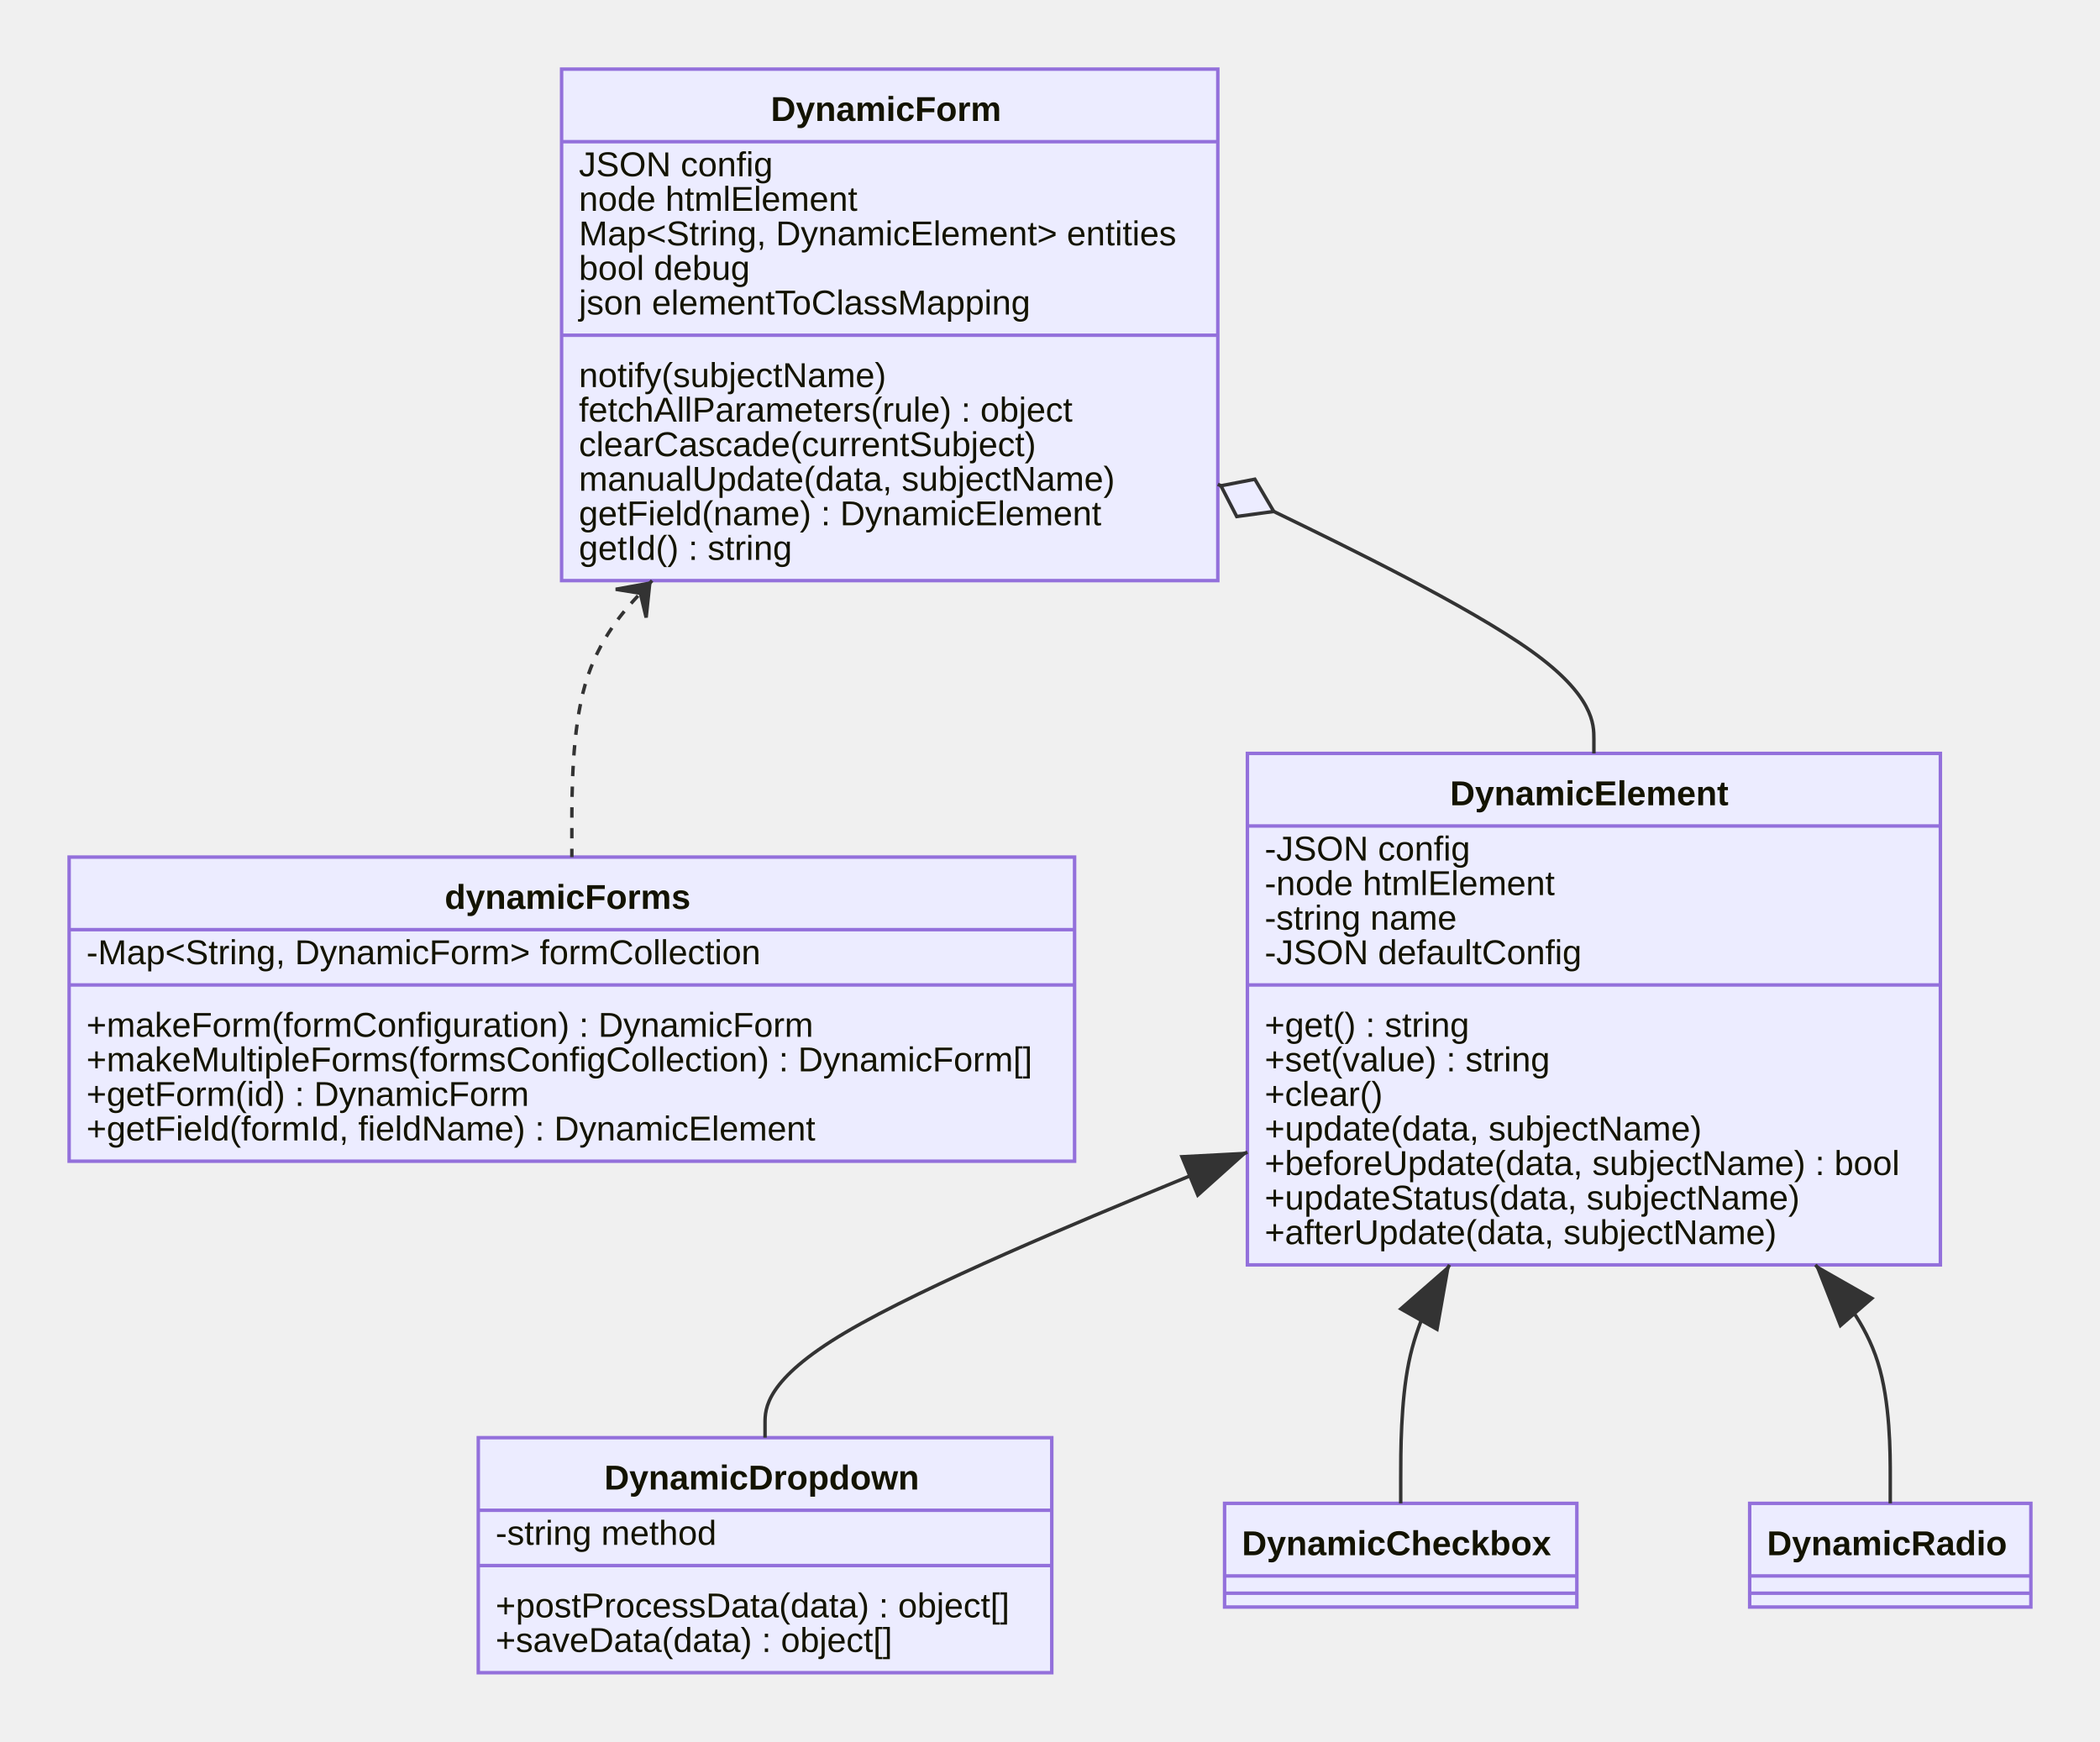
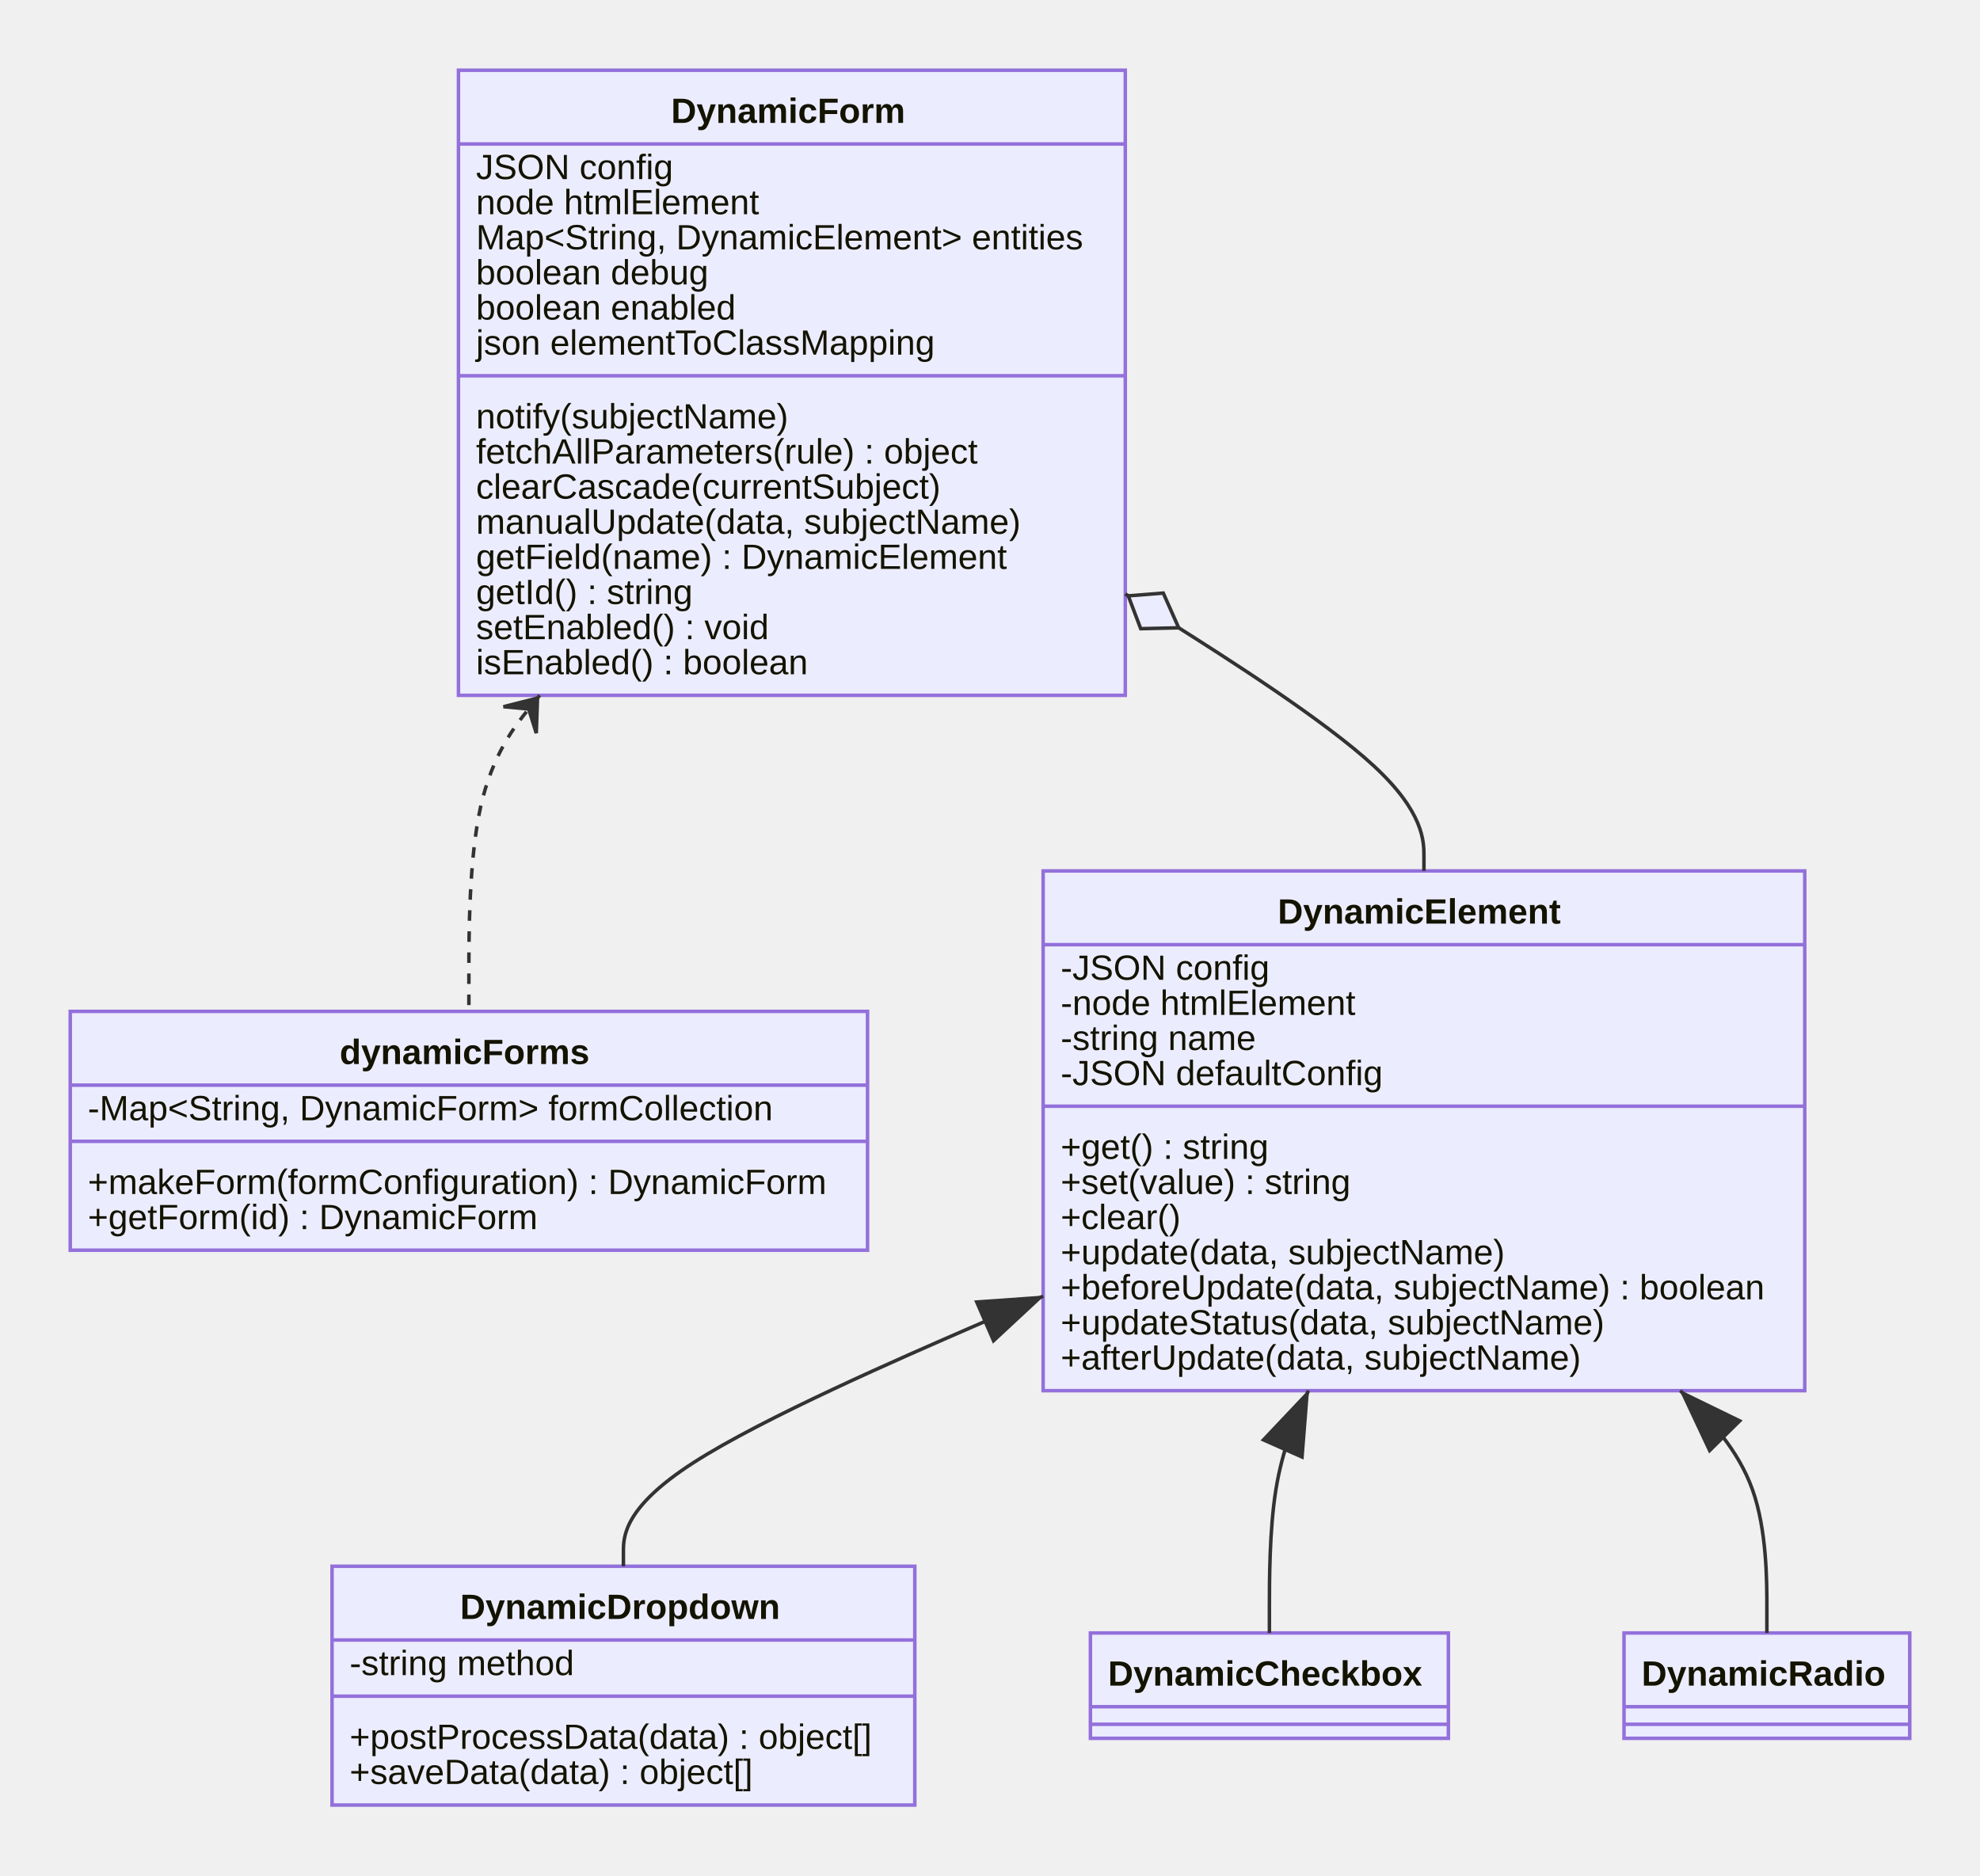
- <svg xmlns="http://www.w3.org/2000/svg" id="mermaid-1611355672329" width="607.586" height="504" viewBox="-20 -20 607.586 504">
-   <style>#mermaid-1611355672329{font-family:"trebuchet ms",verdana,arial;font-size:16px;fill:#333;}#mermaid-1611355672329 .error-icon{fill:#552222;}#mermaid-1611355672329 .error-text{fill:#552222;stroke:#552222;}#mermaid-1611355672329 .edge-thickness-normal{stroke-width:2px;}#mermaid-1611355672329 .edge-thickness-thick{stroke-width:3.5px;}#mermaid-1611355672329 .edge-pattern-solid{stroke-dasharray:0;}#mermaid-1611355672329 .edge-pattern-dashed{stroke-dasharray:3;}#mermaid-1611355672329 .edge-pattern-dotted{stroke-dasharray:2;}#mermaid-1611355672329 .marker{fill:#333333;}#mermaid-1611355672329 .marker.cross{stroke:#333333;}#mermaid-1611355672329 svg{font-family:"trebuchet ms",verdana,arial;font-size:16px;}#mermaid-1611355672329 g.classGroup text{fill:#9370DB;fill:#131300;stroke:none;font-family:"trebuchet ms",verdana,arial;font-size:10px;}#mermaid-1611355672329 g.classGroup text .title{font-weight:bolder;}#mermaid-1611355672329 .node rect,#mermaid-1611355672329 .node circle,#mermaid-1611355672329 .node ellipse,#mermaid-1611355672329 .node polygon,#mermaid-1611355672329 .node path{fill:#ECECFF;stroke:#9370DB;stroke-width:1px;}#mermaid-1611355672329 .divider{stroke:#9370DB;stroke:1;}#mermaid-1611355672329 g.clickable{cursor:pointer;}#mermaid-1611355672329 g.classGroup rect{fill:#ECECFF;stroke:#9370DB;}#mermaid-1611355672329 g.classGroup line{stroke:#9370DB;stroke-width:1;}#mermaid-1611355672329 .classLabel .box{stroke:none;stroke-width:0;fill:#ECECFF;opacity:0.5;}#mermaid-1611355672329 .classLabel .label{fill:#9370DB;font-size:10px;}#mermaid-1611355672329 .relation{stroke:#333333;stroke-width:1;fill:none;}#mermaid-1611355672329 .dashed-line{stroke-dasharray:3;}#mermaid-1611355672329 #compositionStart,#mermaid-1611355672329 .composition{fill:#333333 !important;stroke:#333333 !important;stroke-width:1;}#mermaid-1611355672329 #compositionEnd,#mermaid-1611355672329 .composition{fill:#333333 !important;stroke:#333333 !important;stroke-width:1;}#mermaid-1611355672329 #dependencyStart,#mermaid-1611355672329 .dependency{fill:#333333 !important;stroke:#333333 !important;stroke-width:1;}#mermaid-1611355672329 #dependencyStart,#mermaid-1611355672329 .dependency{fill:#333333 !important;stroke:#333333 !important;stroke-width:1;}#mermaid-1611355672329 #extensionStart,#mermaid-1611355672329 .extension{fill:#333333 !important;stroke:#333333 !important;stroke-width:1;}#mermaid-1611355672329 #extensionEnd,#mermaid-1611355672329 .extension{fill:#333333 !important;stroke:#333333 !important;stroke-width:1;}#mermaid-1611355672329 #aggregationStart,#mermaid-1611355672329 .aggregation{fill:#ECECFF !important;stroke:#333333 !important;stroke-width:1;}#mermaid-1611355672329 #aggregationEnd,#mermaid-1611355672329 .aggregation{fill:#ECECFF !important;stroke:#333333 !important;stroke-width:1;}#mermaid-1611355672329:root{--mermaid-font-family:"trebuchet ms",verdana,arial;}#mermaid-1611355672329 class{fill:apa;}</style>
+ <svg xmlns="http://www.w3.org/2000/svg" id="mermaid-1613169032918" width="563.742" height="534" viewBox="-20 -20 563.742 534">
+   <style>#mermaid-1613169032918{font-family:"trebuchet ms",verdana,arial;font-size:16px;fill:#333;}#mermaid-1613169032918 .error-icon{fill:#552222;}#mermaid-1613169032918 .error-text{fill:#552222;stroke:#552222;}#mermaid-1613169032918 .edge-thickness-normal{stroke-width:2px;}#mermaid-1613169032918 .edge-thickness-thick{stroke-width:3.5px;}#mermaid-1613169032918 .edge-pattern-solid{stroke-dasharray:0;}#mermaid-1613169032918 .edge-pattern-dashed{stroke-dasharray:3;}#mermaid-1613169032918 .edge-pattern-dotted{stroke-dasharray:2;}#mermaid-1613169032918 .marker{fill:#333333;}#mermaid-1613169032918 .marker.cross{stroke:#333333;}#mermaid-1613169032918 svg{font-family:"trebuchet ms",verdana,arial;font-size:16px;}#mermaid-1613169032918 g.classGroup text{fill:#9370DB;fill:#131300;stroke:none;font-family:"trebuchet ms",verdana,arial;font-size:10px;}#mermaid-1613169032918 g.classGroup text .title{font-weight:bolder;}#mermaid-1613169032918 .node rect,#mermaid-1613169032918 .node circle,#mermaid-1613169032918 .node ellipse,#mermaid-1613169032918 .node polygon,#mermaid-1613169032918 .node path{fill:#ECECFF;stroke:#9370DB;stroke-width:1px;}#mermaid-1613169032918 .divider{stroke:#9370DB;stroke:1;}#mermaid-1613169032918 g.clickable{cursor:pointer;}#mermaid-1613169032918 g.classGroup rect{fill:#ECECFF;stroke:#9370DB;}#mermaid-1613169032918 g.classGroup line{stroke:#9370DB;stroke-width:1;}#mermaid-1613169032918 .classLabel .box{stroke:none;stroke-width:0;fill:#ECECFF;opacity:0.5;}#mermaid-1613169032918 .classLabel .label{fill:#9370DB;font-size:10px;}#mermaid-1613169032918 .relation{stroke:#333333;stroke-width:1;fill:none;}#mermaid-1613169032918 .dashed-line{stroke-dasharray:3;}#mermaid-1613169032918 #compositionStart,#mermaid-1613169032918 .composition{fill:#333333 !important;stroke:#333333 !important;stroke-width:1;}#mermaid-1613169032918 #compositionEnd,#mermaid-1613169032918 .composition{fill:#333333 !important;stroke:#333333 !important;stroke-width:1;}#mermaid-1613169032918 #dependencyStart,#mermaid-1613169032918 .dependency{fill:#333333 !important;stroke:#333333 !important;stroke-width:1;}#mermaid-1613169032918 #dependencyStart,#mermaid-1613169032918 .dependency{fill:#333333 !important;stroke:#333333 !important;stroke-width:1;}#mermaid-1613169032918 #extensionStart,#mermaid-1613169032918 .extension{fill:#333333 !important;stroke:#333333 !important;stroke-width:1;}#mermaid-1613169032918 #extensionEnd,#mermaid-1613169032918 .extension{fill:#333333 !important;stroke:#333333 !important;stroke-width:1;}#mermaid-1613169032918 #aggregationStart,#mermaid-1613169032918 .aggregation{fill:#ECECFF !important;stroke:#333333 !important;stroke-width:1;}#mermaid-1613169032918 #aggregationEnd,#mermaid-1613169032918 .aggregation{fill:#ECECFF !important;stroke:#333333 !important;stroke-width:1;}#mermaid-1613169032918:root{--mermaid-font-family:"trebuchet ms",verdana,arial;}#mermaid-1613169032918 class{fill:apa;}</style>
  <g />
  <defs>
    <marker id="extensionStart" class="extension" refX="0" refY="7" markerWidth="190" markerHeight="240" orient="auto">
      <path d="M 1,7 L18,13 V 1 Z" />
    </marker>
  </defs>
  <defs>
    <marker id="extensionEnd" refX="19" refY="7" markerWidth="20" markerHeight="28" orient="auto">
      <path d="M 1,1 V 13 L18,7 Z" />
    </marker>
  </defs>
  <defs>
    <marker id="compositionStart" class="extension" refX="0" refY="7" markerWidth="190" markerHeight="240" orient="auto">
      <path d="M 18,7 L9,13 L1,7 L9,1 Z" />
    </marker>
  </defs>
  <defs>
    <marker id="compositionEnd" refX="19" refY="7" markerWidth="20" markerHeight="28" orient="auto">
      <path d="M 18,7 L9,13 L1,7 L9,1 Z" />
    </marker>
  </defs>
  <defs>
    <marker id="aggregationStart" class="extension" refX="0" refY="7" markerWidth="190" markerHeight="240" orient="auto">
      <path d="M 18,7 L9,13 L1,7 L9,1 Z" />
    </marker>
  </defs>
  <defs>
    <marker id="aggregationEnd" refX="19" refY="7" markerWidth="20" markerHeight="28" orient="auto">
      <path d="M 18,7 L9,13 L1,7 L9,1 Z" />
    </marker>
  </defs>
  <defs>
    <marker id="dependencyStart" class="extension" refX="0" refY="7" markerWidth="190" markerHeight="240" orient="auto">
      <path d="M 5,7 L9,13 L1,7 L9,1 Z" />
    </marker>
  </defs>
  <defs>
    <marker id="dependencyEnd" refX="19" refY="7" markerWidth="20" markerHeight="28" orient="auto">
      <path d="M 18,7 L9,13 L14,7 L9,1 Z" />
    </marker>
  </defs>
-   <g id="classid-DynamicForm-6" class="classGroup" transform="translate(142.4844,0 )">
-     <rect x="0" y="0" width="189.859" height="148" class=" " />
+   <g id="classid-DynamicForm-0" class="classGroup" transform="translate(110.5312,0 )">
+     <rect x="0" y="0" width="189.859" height="178" class=" " />
    <text y="15" x="0">
      <tspan class="title" x="60.531">DynamicForm</tspan>
    </text>
    <line x1="0" y1="21" y2="21" x2="189.859" />
    <text x="5" y="31" fill="white" class="classText">
      <tspan x="5">JSON config</tspan>
      <tspan x="5" dy="10">node htmlElement</tspan>
      <tspan x="5" dy="10">Map&lt;String, DynamicElement&gt; entities</tspan>
-       <tspan x="5" dy="10">bool debug</tspan>
+       <tspan x="5" dy="10">boolean debug</tspan>
+       <tspan x="5" dy="10">boolean enabled</tspan>
      <tspan x="5" dy="10">json elementToClassMapping</tspan>
    </text>
-     <line x1="0" y1="77" y2="77" x2="189.859" />
-     <text x="5" y="92" fill="white" class="classText">
+     <line x1="0" y1="87" y2="87" x2="189.859" />
+     <text x="5" y="102" fill="white" class="classText">
      <tspan x="5">notify(subjectName)</tspan>
      <tspan x="5" dy="10">fetchAllParameters(rule) : object</tspan>
      <tspan x="5" dy="10">clearCascade(currentSubject)</tspan>
      <tspan x="5" dy="10">manualUpdate(data, subjectName)</tspan>
      <tspan x="5" dy="10">getField(name) : DynamicElement</tspan>
      <tspan x="5" dy="10">getId() : string</tspan>
+       <tspan x="5" dy="10">setEnabled() : void</tspan>
+       <tspan x="5" dy="10">isEnabled() : boolean</tspan>
    </text>
  </g>
-   <g id="classid-dynamicForms-7" class="classGroup" transform="translate(0,228 )">
-     <rect x="0" y="0" width="290.906" height="88" class=" " />
+   <g id="classid-dynamicForms-1" class="classGroup" transform="translate(0,268 )">
+     <rect x="0" y="0" width="227" height="68" class=" " />
    <text y="15" x="0">
-       <tspan class="title" x="108.664">dynamicForms</tspan>
+       <tspan class="title" x="76.711">dynamicForms</tspan>
    </text>
-     <line x1="0" y1="21" y2="21" x2="290.906" />
+     <line x1="0" y1="21" y2="21" x2="227" />
    <text x="5" y="31" fill="white" class="classText">
      <tspan x="5">-Map&lt;String, DynamicForm&gt; formCollection</tspan>
    </text>
-     <line x1="0" y1="37" y2="37" x2="290.906" />
+     <line x1="0" y1="37" y2="37" x2="227" />
    <text x="5" y="52" fill="white" class="classText">
      <tspan x="5">+makeForm(formConfiguration) : DynamicForm</tspan>
-       <tspan x="5" dy="10">+makeMultipleForms(formsConfigCollection) : DynamicForm[]</tspan>
      <tspan x="5" dy="10">+getForm(id) : DynamicForm</tspan>
-       <tspan x="5" dy="10">+getField(formId, fieldName) : DynamicElement</tspan>
    </text>
  </g>
-   <g id="classid-DynamicElement-8" class="classGroup" transform="translate(340.9062,198 )">
-     <rect x="0" y="0" width="200.5" height="148" class=" " />
+   <g id="classid-DynamicElement-2" class="classGroup" transform="translate(277,228 )">
+     <rect x="0" y="0" width="216.844" height="148" class=" " />
    <text y="15" x="0">
-       <tspan class="title" x="58.617">DynamicElement</tspan>
+       <tspan class="title" x="66.789">DynamicElement</tspan>
    </text>
-     <line x1="0" y1="21" y2="21" x2="200.5" />
+     <line x1="0" y1="21" y2="21" x2="216.844" />
    <text x="5" y="31" fill="white" class="classText">
      <tspan x="5">-JSON config</tspan>
      <tspan x="5" dy="10">-node htmlElement</tspan>
      <tspan x="5" dy="10">-string name</tspan>
      <tspan x="5" dy="10">-JSON defaultConfig</tspan>
    </text>
-     <line x1="0" y1="67" y2="67" x2="200.5" />
+     <line x1="0" y1="67" y2="67" x2="216.844" />
    <text x="5" y="82" fill="white" class="classText">
      <tspan x="5">+get() : string</tspan>
      <tspan x="5" dy="10">+set(value) : string</tspan>
      <tspan x="5" dy="10">+clear()</tspan>
      <tspan x="5" dy="10">+update(data, subjectName)</tspan>
-       <tspan x="5" dy="10">+beforeUpdate(data, subjectName) : bool</tspan>
+       <tspan x="5" dy="10">+beforeUpdate(data, subjectName) : boolean</tspan>
      <tspan x="5" dy="10">+updateStatus(data, subjectName)</tspan>
      <tspan x="5" dy="10">+afterUpdate(data, subjectName)</tspan>
    </text>
  </g>
-   <g id="classid-DynamicDropdown-9" class="classGroup" transform="translate(118.3828,396 )">
+   <g id="classid-DynamicDropdown-3" class="classGroup" transform="translate(74.53906,426 )">
    <rect x="0" y="0" width="165.922" height="68" class=" " />
    <text y="15" x="0">
      <tspan class="title" x="36.453">DynamicDropdown</tspan>
    </text>
    <line x1="0" y1="21" y2="21" x2="165.922" />
    <text x="5" y="31" fill="white" class="classText">
      <tspan x="5">-string method</tspan>
    </text>
    <line x1="0" y1="37" y2="37" x2="165.922" />
    <text x="5" y="52" fill="white" class="classText">
      <tspan x="5">+postProcessData(data) : object[]</tspan>
      <tspan x="5" dy="10">+saveData(data) : object[]</tspan>
    </text>
  </g>
-   <g id="classid-DynamicCheckbox-10" class="classGroup" transform="translate(334.3047,415 )">
+   <g id="classid-DynamicCheckbox-4" class="classGroup" transform="translate(290.4609,445 )">
    <rect x="0" y="0" width="101.922" height="30" class=" " />
    <text y="15" x="0">
      <tspan class="title" x="5">DynamicCheckbox</tspan>
    </text>
    <line x1="0" y1="21" y2="21" x2="101.922" />
    <text x="5" y="31" fill="white" class="classText" />
    <line x1="0" y1="26" y2="26" x2="101.922" />
    <text x="5" y="41" fill="white" class="classText" />
  </g>
-   <g id="classid-DynamicRadio-11" class="classGroup" transform="translate(486.2266,415 )">
+   <g id="classid-DynamicRadio-5" class="classGroup" transform="translate(442.3828,445 )">
    <rect x="0" y="0" width="81.359" height="30" class=" " />
    <text y="15" x="0">
      <tspan class="title" x="5">DynamicRadio</tspan>
    </text>
    <line x1="0" y1="21" y2="21" x2="81.359" />
    <text x="5" y="31" fill="white" class="classText" />
    <line x1="0" y1="26" y2="26" x2="81.359" />
    <text x="5" y="41" fill="white" class="classText" />
  </g>
-   <path d="M168.676,148L164.805,152.167C160.935,156.333,153.194,164.667,149.324,178C145.453,191.333,145.453,209.667,145.453,218.833L145.453,228" id="edge0" class="relation dashed-line" marker-start="url(#dependencyStart)" />
-   <path d="M332.344,120.127L350.479,128.939C368.615,137.751,404.885,155.376,423.021,168.355C441.156,181.333,441.156,189.667,441.156,193.833L441.156,198" id="edge1" class="relation" marker-start="url(#aggregationStart)" />
-   <path d="M340.906,313.385L317.646,322.988C294.385,332.59,247.865,351.795,224.604,365.564C201.344,379.333,201.344,387.667,201.344,391.833L201.344,396" id="edge2" class="relation" marker-start="url(#extensionStart)" />
-   <path d="M399.379,346L397.027,350.167C394.675,354.333,389.97,362.667,387.618,374.167C385.266,385.667,385.266,400.333,385.266,407.667L385.266,415" id="edge3" class="relation" marker-start="url(#extensionStart)" />
-   <path d="M505.252,346L508.861,350.167C512.47,354.333,519.688,362.667,523.297,374.167C526.906,385.667,526.906,400.333,526.906,407.667L526.906,415" id="edge4" class="relation" marker-start="url(#extensionStart)" />
+   <path d="M133.667,178L130.306,182.167C126.945,186.333,120.222,194.667,116.861,209.667C113.5,224.667,113.5,246.333,113.5,257.167L113.5,268" id="edge0" class="relation dashed-line" marker-start="url(#dependencyStart)" />
+   <path d="M300.391,149.135L314.562,158.113C328.734,167.09,357.078,185.045,371.25,198.189C385.422,211.333,385.422,219.667,385.422,223.833L385.422,228" id="edge1" class="relation" marker-start="url(#aggregationStart)" />
+   <path d="M277,349.094L257.083,357.745C237.167,366.396,197.333,383.698,177.417,396.516C157.5,409.333,157.5,417.667,157.5,421.833L157.5,426" id="edge2" class="relation" marker-start="url(#extensionStart)" />
+   <path d="M352.533,376L350.681,380.167C348.829,384.333,345.126,392.667,343.274,404.167C341.422,415.667,341.422,430.333,341.422,437.667L341.422,445" id="edge3" class="relation" marker-start="url(#extensionStart)" />
+   <path d="M458.406,376L462.515,380.167C466.625,384.333,474.844,392.667,478.953,404.167C483.062,415.667,483.062,430.333,483.062,437.667L483.062,445" id="edge4" class="relation" marker-start="url(#extensionStart)" />
</svg>
